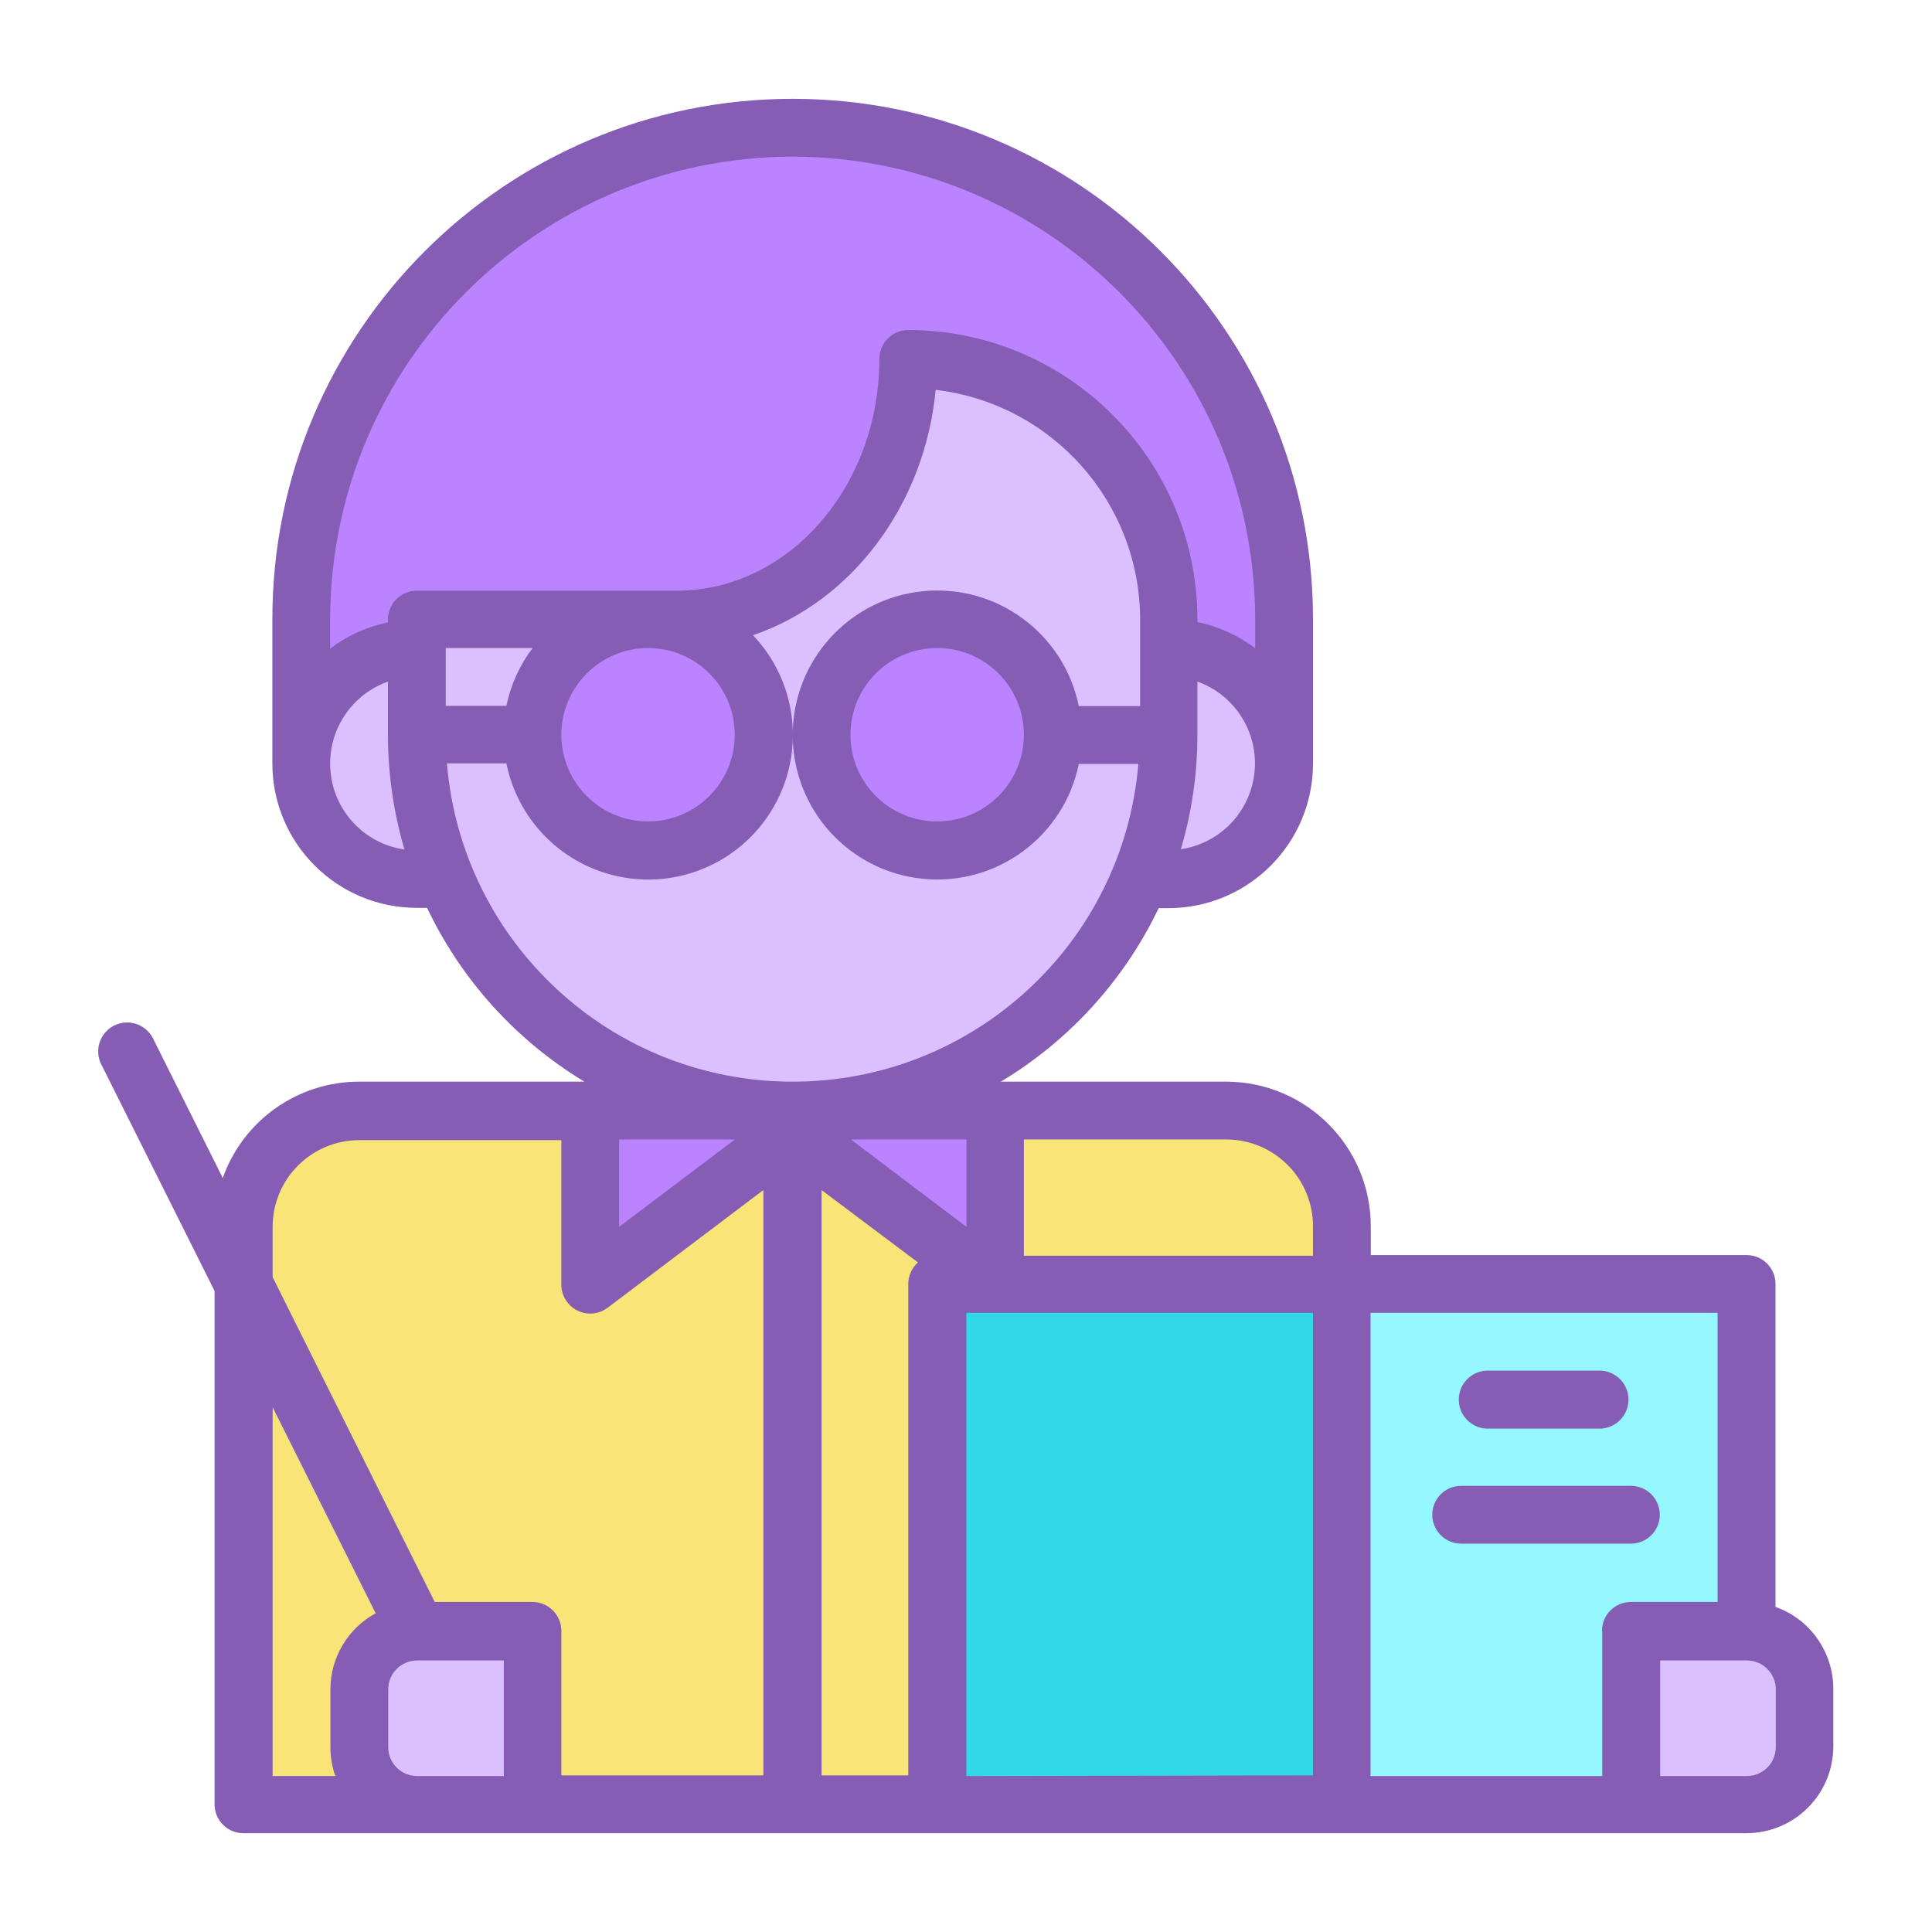
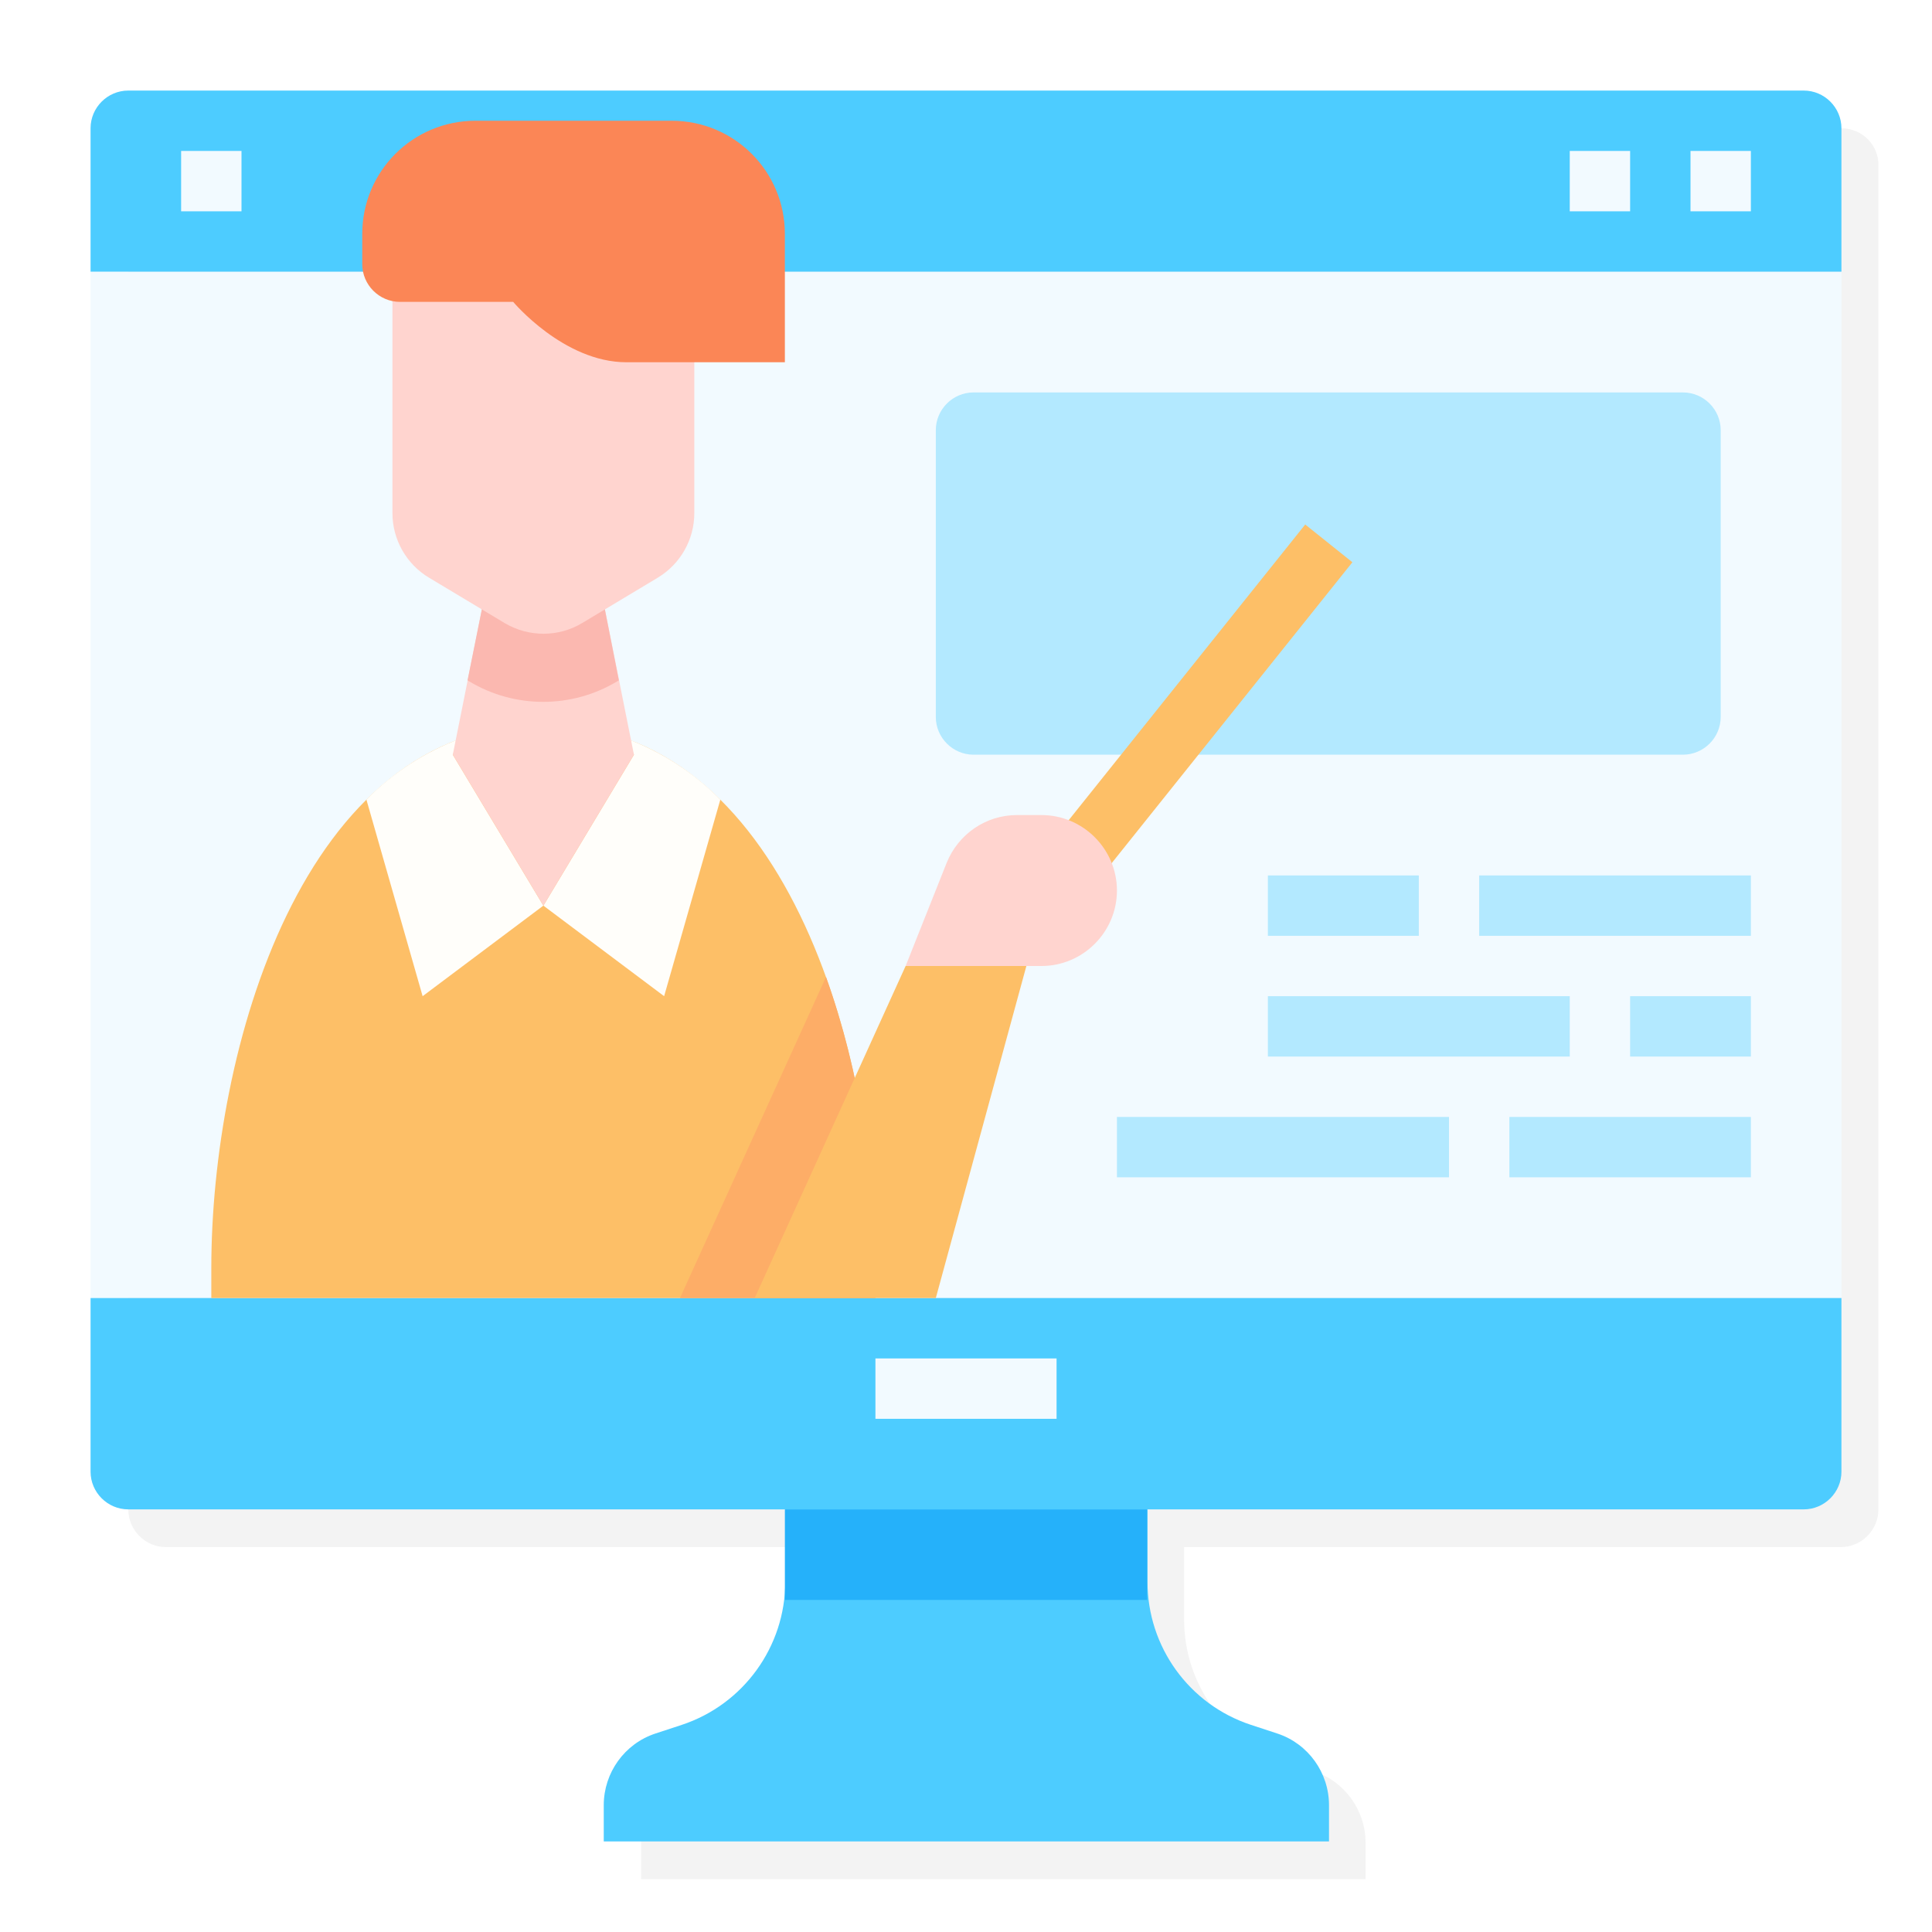
- <svg xmlns="http://www.w3.org/2000/svg" id="Capa_1" data-name="Capa 1" viewBox="0 0 141.73 141.73">
-   <defs>
-     <style>.cls-1{fill:#bb83ff;}.cls-2{fill:#dcbfff;}.cls-3{fill:#f9e478;}.cls-4{fill:#95f7ff;}.cls-5{fill:#c3c6c7;}.cls-6{fill:#31d9e7;}.cls-7{fill:#855db5;}</style>
-   </defs>
-   <path class="cls-1" d="M22.1,53.9V45.42a36,36,0,0,1,72.1,0V56Z" />
-   <circle class="cls-2" cx="85.71" cy="56.02" r="8.48" />
-   <circle class="cls-2" cx="30.58" cy="56.02" r="8.48" />
-   <path class="cls-2" d="M30.58,45.42H49.66c9.37,0,17-8.55,17-19.09A19.09,19.09,0,0,1,85.71,45.42V53.9a27.57,27.57,0,1,1-55.13,0Z" />
-   <path class="cls-3" d="M98.44,90v42.41H17.85V90a8.49,8.49,0,0,1,8.49-8.48H90A8.48,8.48,0,0,1,98.44,90Z" />
-   <path class="cls-4" d="M98.44,94.19h29.69v38.17H98.44Z" />
-   <path class="cls-2" d="M132.37,123.88v4.24a4.24,4.24,0,0,1-4.24,4.24h-8.49V119.64h8.49A4.24,4.24,0,0,1,132.37,123.88Z" />
-   <path class="cls-5" d="M30.58,121.76a2.13,2.13,0,0,1-1.9-1.17L7.48,78.18a2.12,2.12,0,1,1,3.77-1.93l0,0,21.2,42.41a2.13,2.13,0,0,1-.94,2.85,2.24,2.24,0,0,1-1,.22Z" />
-   <path class="cls-6" d="M68.75,94.19H98.44v38.17H68.75Z" />
-   <path class="cls-2" d="M26.34,128.12v-4.24a4.24,4.24,0,0,1,4.24-4.24h8.48v12.72H30.58A4.24,4.24,0,0,1,26.34,128.12Z" />
-   <path class="cls-1" d="M60.27,81.47l-17,12.72V81.47Z" />
-   <path class="cls-1" d="M56,81.47,73,94.19V81.47Z" />
-   <path class="cls-7" d="M109,104.8h8.48a2.13,2.13,0,0,0,0-4.25H109a2.13,2.13,0,0,0,0,4.25Z" />
-   <path class="cls-7" d="M119.64,109H107.19a2.12,2.12,0,1,0,0,4.24h12.45a2.12,2.12,0,1,0,0-4.24Z" />
-   <circle class="cls-1" cx="47.54" cy="53.9" r="8.48" />
-   <circle class="cls-1" cx="68.75" cy="53.9" r="8.48" />
-   <path class="cls-7" d="M130.25,117.88V94.19a2.12,2.12,0,0,0-2.12-2.12H100.56V90A10.62,10.62,0,0,0,90,79.35H73.42A29.92,29.92,0,0,0,85,66.62h.74A10.61,10.61,0,0,0,96.32,56V45.42a38.17,38.17,0,0,0-76.34,0V56a10.6,10.6,0,0,0,10.6,10.6h.75A29.9,29.9,0,0,0,42.87,79.35H26.34a10.61,10.61,0,0,0-10,7.07L11.27,76.28h0a2.12,2.12,0,1,0-3.79,1.89h0l8.26,16.52v37.67a2.11,2.11,0,0,0,2.12,2.12H128.13a6.37,6.37,0,0,0,6.36-6.36v-4.24a6.38,6.38,0,0,0-4.24-6ZM96.32,90v2.12H75.11V83.59H90A6.37,6.37,0,0,1,96.32,90ZM66.63,94.19v36.05H60.27V87.3l7.07,5.31A2.12,2.12,0,0,0,66.63,94.19ZM45.42,83.59h8.49L45.42,90Zm17,0h8.48V90ZM86.62,62.32a29.62,29.62,0,0,0,1.22-8.42V50a6.37,6.37,0,0,1-1.22,12.3ZM58.15,11.49A34,34,0,0,1,92.08,45.42v2.13a10.67,10.67,0,0,0-4.24-1.92v-.21A21.24,21.24,0,0,0,66.63,24.21a2.12,2.12,0,0,0-2.12,2.12c0,9.36-6.66,17-14.85,17H30.58a2.12,2.12,0,0,0-2.12,2.12v.21a10.54,10.54,0,0,0-4.24,1.92V45.42A34,34,0,0,1,58.15,11.49Zm-21,40.29H32.7V47.54h6.37A10.54,10.54,0,0,0,37.15,51.78Zm10.39-4.24a6.36,6.36,0,1,1-6.36,6.36A6.37,6.37,0,0,1,47.54,47.54ZM24.22,56a6.38,6.38,0,0,1,4.24-6V53.9a30,30,0,0,0,1.21,8.42A6.36,6.36,0,0,1,24.22,56Zm8.57,0h4.36a10.61,10.61,0,1,0,18.09-9.4c7.19-2.45,12.59-9.5,13.4-18a17,17,0,0,1,15,16.84v6.36H79.14a10.6,10.6,0,1,0,0,4.24h4.37a25.45,25.45,0,0,1-50.72,0ZM75.11,53.9a6.36,6.36,0,1,1-6.36-6.36A6.36,6.36,0,0,1,75.11,53.9ZM20,90a6.36,6.36,0,0,1,6.36-6.36H41.18v10.6a2.12,2.12,0,0,0,3.39,1.7L56,87.3v42.94H41.18v-10.6a2.12,2.12,0,0,0-2.12-2.12H31.89L20,93.69Zm0,13.23,7.56,15.12a6.34,6.34,0,0,0-3.32,5.58v4.24a6.34,6.34,0,0,0,.36,2.12H20Zm10.6,27.06a2.12,2.12,0,0,1-2.12-2.12v-4.24a2.12,2.12,0,0,1,2.12-2.12h6.36v8.48Zm40.29,0V96.31H96.32v33.93Zm46.65-10.6v10.6h-17V96.31H126v21.21h-6.37A2.12,2.12,0,0,0,117.52,119.64Zm12.73,8.48a2.12,2.12,0,0,1-2.12,2.12h-6.36v-8.48h6.36a2.12,2.12,0,0,1,2.12,2.12Z" />
+ <svg xmlns="http://www.w3.org/2000/svg" version="1.1" id="Flat" x="0px" y="0px" viewBox="0 0 512 512" style="enable-background:new 0 0 512 512;" xml:space="preserve">
+   <style type="text/css">
+ 	.st0{opacity:5.000000e-02;}
+ 	.st1{fill:#F2FAFF;}
+ 	.st2{fill:#B3E9FF;}
+ 	.st3{fill:#FDBF67;}
+ 	.st4{fill:#4DCCFF;}
+ 	.st5{fill:#25B1FA;}
+ 	.st6{fill:#FFFEFA;}
+ 	.st7{fill:#FFD4CF;}
+ 	.st8{fill:#FBB8B0;}
+ 	.st9{fill:#FDAD67;}
+ 	.st10{fill:#FB8656;}
+ </style>
+   <path class="st0" d="M488,34H44c-5.5,0-10,4.5-10,10v38v272v46c0,5.5,4.5,10,10,10h174v19.2c0,17.2-11,32.5-27.4,37.9l-7,2.3  c-8.2,2.7-13.7,10.4-13.7,19v9.6h192v-9.6c0-8.6-5.5-16.3-13.7-19l-7-2.3c-16.3-5.4-27.4-20.7-27.4-37.9V410h174c5.5,0,10-4.5,10-10  v-46V82V44C498,38.5,493.5,34,488,34z" />
+   <g>
+     <g>
+       <path class="st1" d="M24,72h464v272H24V72z" />
+       <path class="st2" d="M258,104h188c5.5,0,10,4.5,10,10v76c0,5.5-4.5,10-10,10H258c-5.5,0-10-4.5-10-10v-76    C248,108.5,252.5,104,258,104z" />
+       <path class="st3" d="M281.9,219l64-80l12.5,10l-64,80L281.9,219z" />
+       <path class="st4" d="M352,488H160v-9.6c0-8.6,5.5-16.3,13.7-19l7-2.3c16.3-5.4,27.4-20.7,27.4-37.9V400h96v19.2    c0,17.2,11,32.5,27.4,37.9l7,2.3c8.2,2.7,13.7,10.4,13.7,19V488z" />
+       <path class="st5" d="M208,400h96v24h-96V400z" />
+       <g>
+         <path class="st4" d="M24,390c0,5.5,4.5,10,10,10h444c5.5,0,10-4.5,10-10v-46H24V390z" />
+         <path class="st4" d="M478,24H34c-5.5,0-10,4.5-10,10v38h464V34C488,28.5,483.5,24,478,24z" />
+       </g>
+     </g>
+     <g>
+       <path class="st3" d="M144,192c-64,0-88,86.6-88,144v8h176v-8C232,278.6,208,192,144,192z" />
+       <path class="st6" d="M165.9,195.7l2.1,4.3l-24,40l32,24l14.9-52.1C183.8,204.7,175.3,199.2,165.9,195.7L165.9,195.7z" />
+       <path class="st6" d="M97.1,211.9L112,264l32-24l-24-40l2.1-4.3C112.7,199.2,104.2,204.7,97.1,211.9z" />
+       <path class="st7" d="M160,160h-32l-8,40l24,40l24-40L160,160z" />
+       <path class="st8" d="M160,160h-32l-4.1,20.3l0.5,0.3c12,7.2,27.1,7.2,39.1,0l0.5-0.3L160,160z" />
+       <path class="st9" d="M180.2,344H232v-8c0-23.5-4-51.8-13.1-77.1L180.2,344z" />
+       <path class="st3" d="M240,256h32l-24,88h-48L240,256z" />
+       <path class="st7" d="M240,256h36c11,0,20-9,20-20s-9-20-20-20h-6.5c-8.2,0-15.5,5-18.6,12.6L240,256z" />
+     </g>
+     <path class="st7" d="M174.3,153.1l-20,12c-6.3,3.8-14.2,3.8-20.6,0l-20-12c-6-3.6-9.7-10.1-9.7-17.1V67.3h80V136   C184,143,180.3,149.5,174.3,153.1z" />
+     <path class="st10" d="M178,32h-52c-16.6,0-30,13.4-30,30v8c0,5.5,4.5,10,10,10h30c0,0,13.4,16,30,16h42V62   C208,45.4,194.6,32,178,32z" />
+     <path class="st1" d="M232,360h48v16h-48V360z" />
+     <path class="st1" d="M48,40h16v16H48V40z" />
+     <path class="st1" d="M416,40h16v16h-16V40z" />
+     <path class="st1" d="M448,40h16v16h-16V40z" />
+     <g>
+       <path class="st2" d="M432,264h32v16h-32V264z" />
+       <path class="st2" d="M336,264h80v16h-80V264z" />
+       <path class="st2" d="M392,232h72v16h-72V232z" />
+       <path class="st2" d="M336,232h40v16h-40V232z" />
+       <path class="st2" d="M296,296h88v16h-88V296z" />
+       <path class="st2" d="M400,296h64v16h-64V296z" />
+     </g>
+   </g>
</svg>
